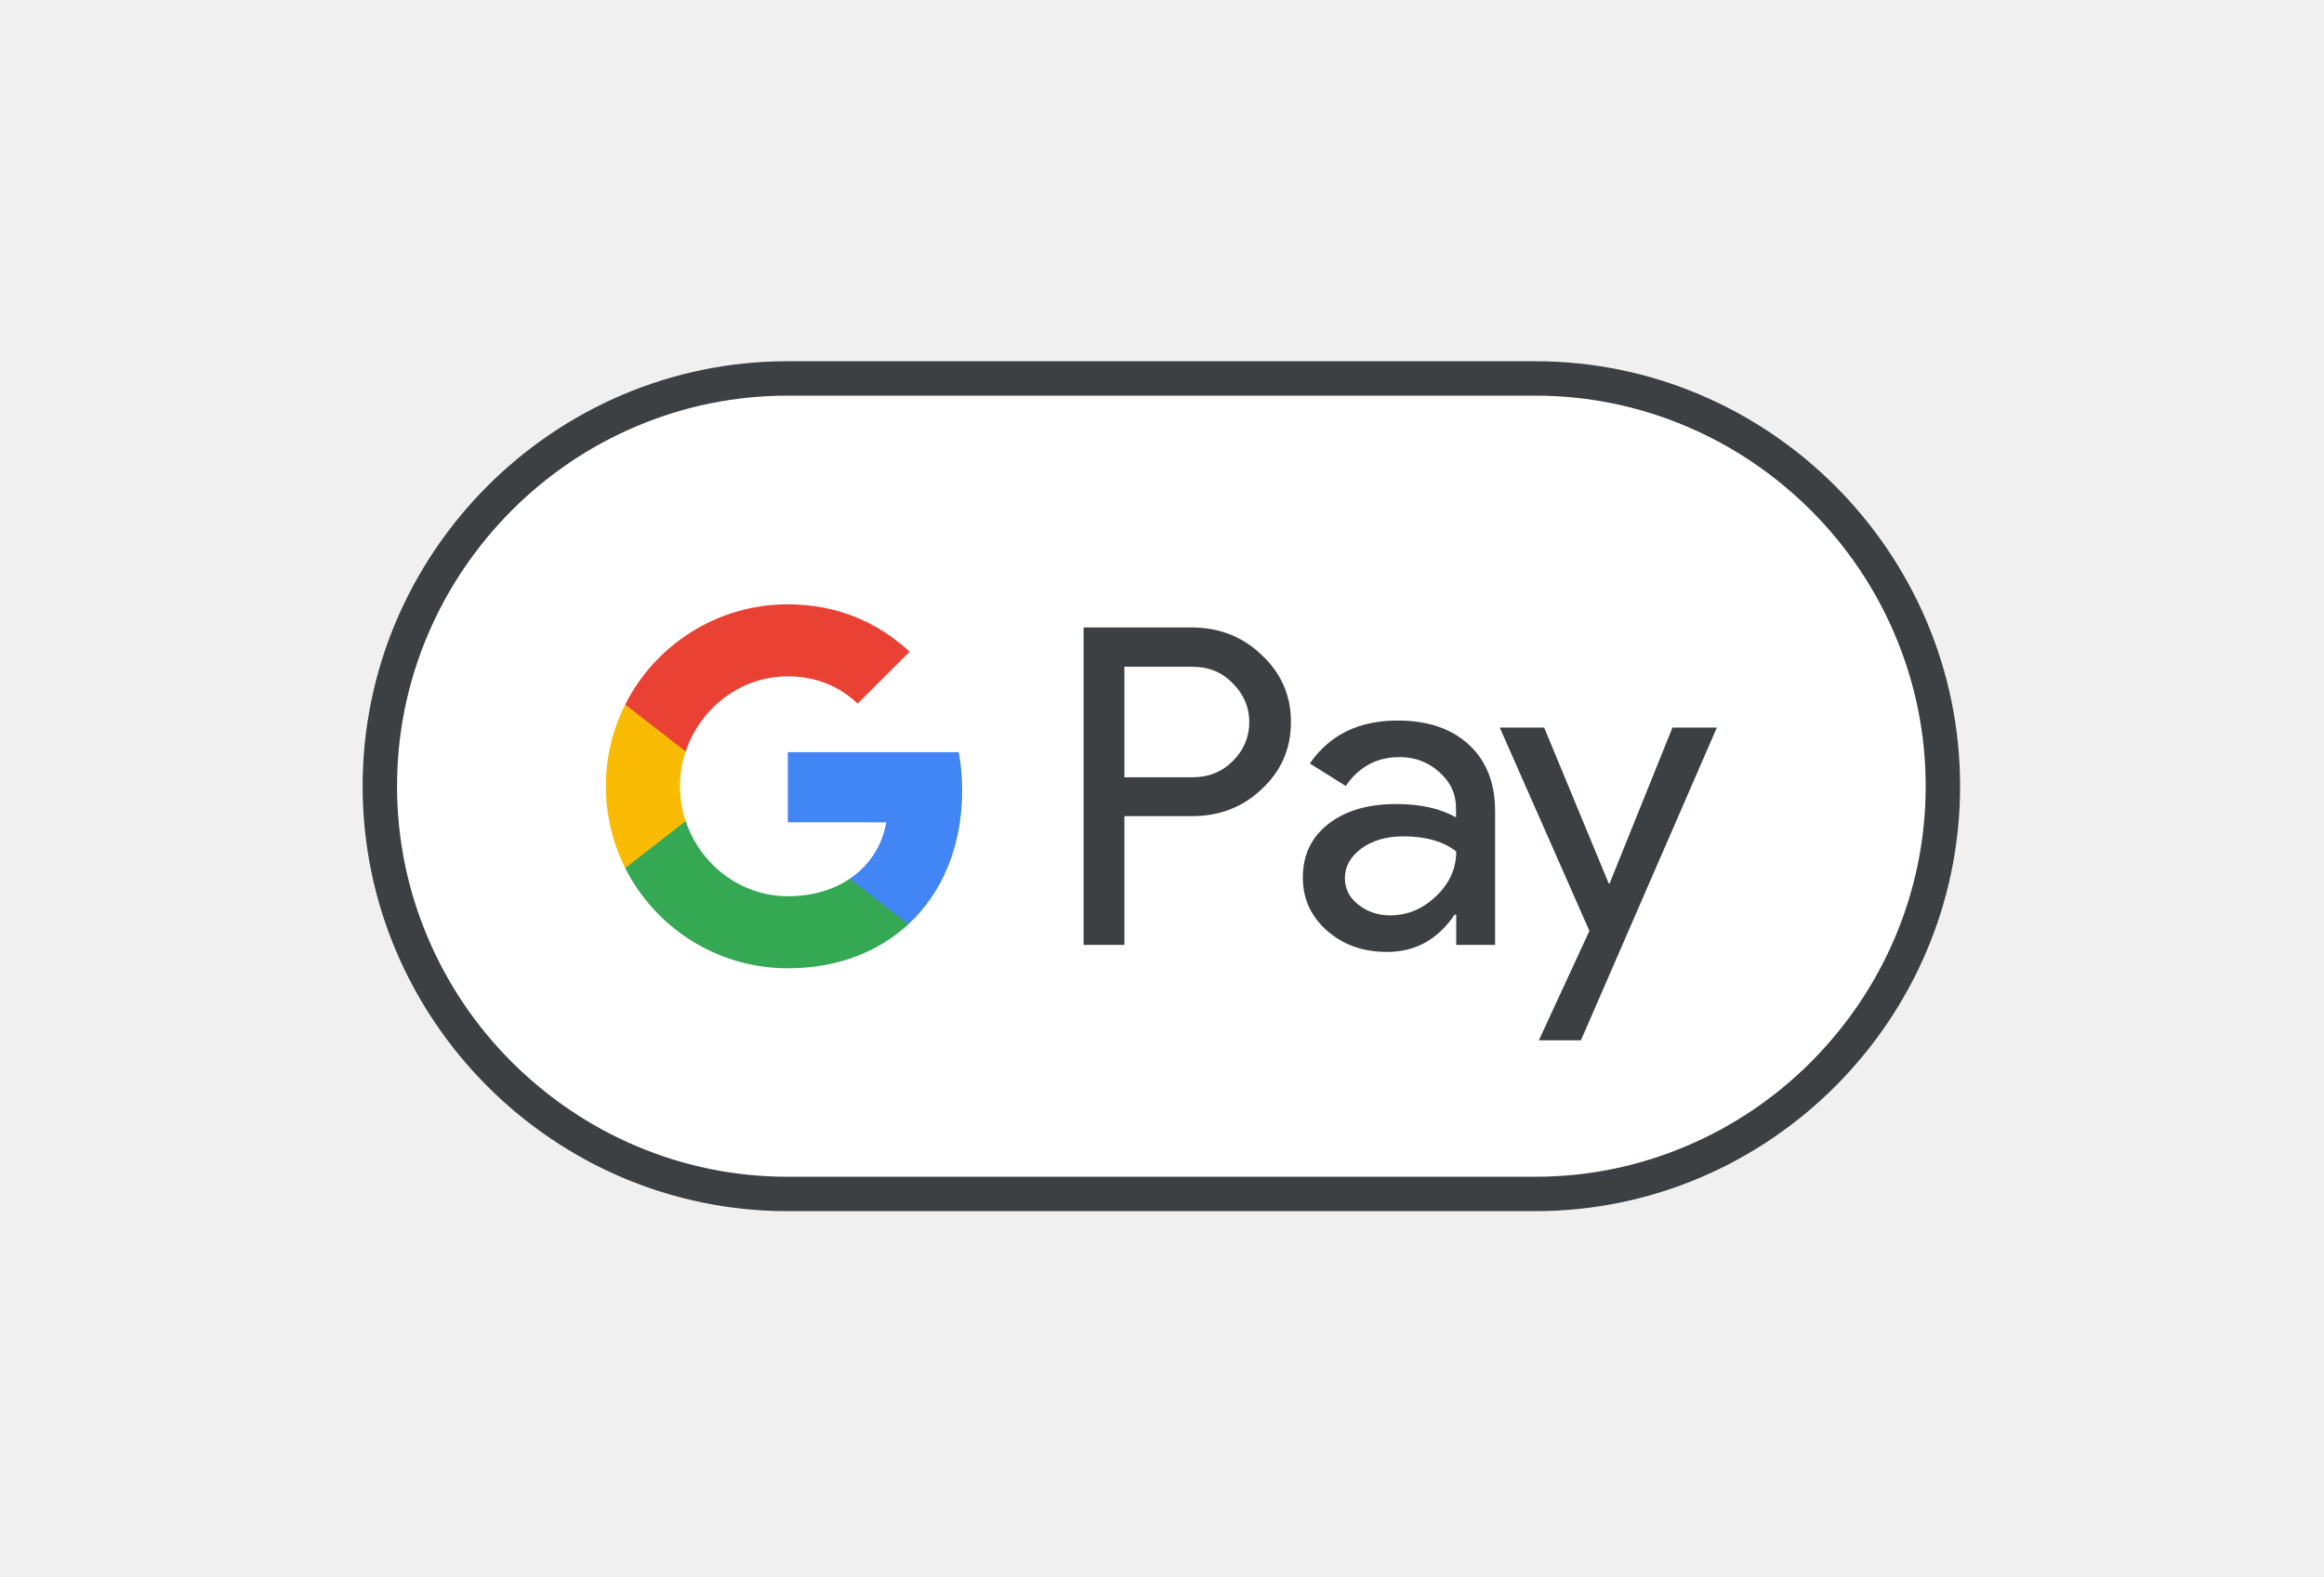
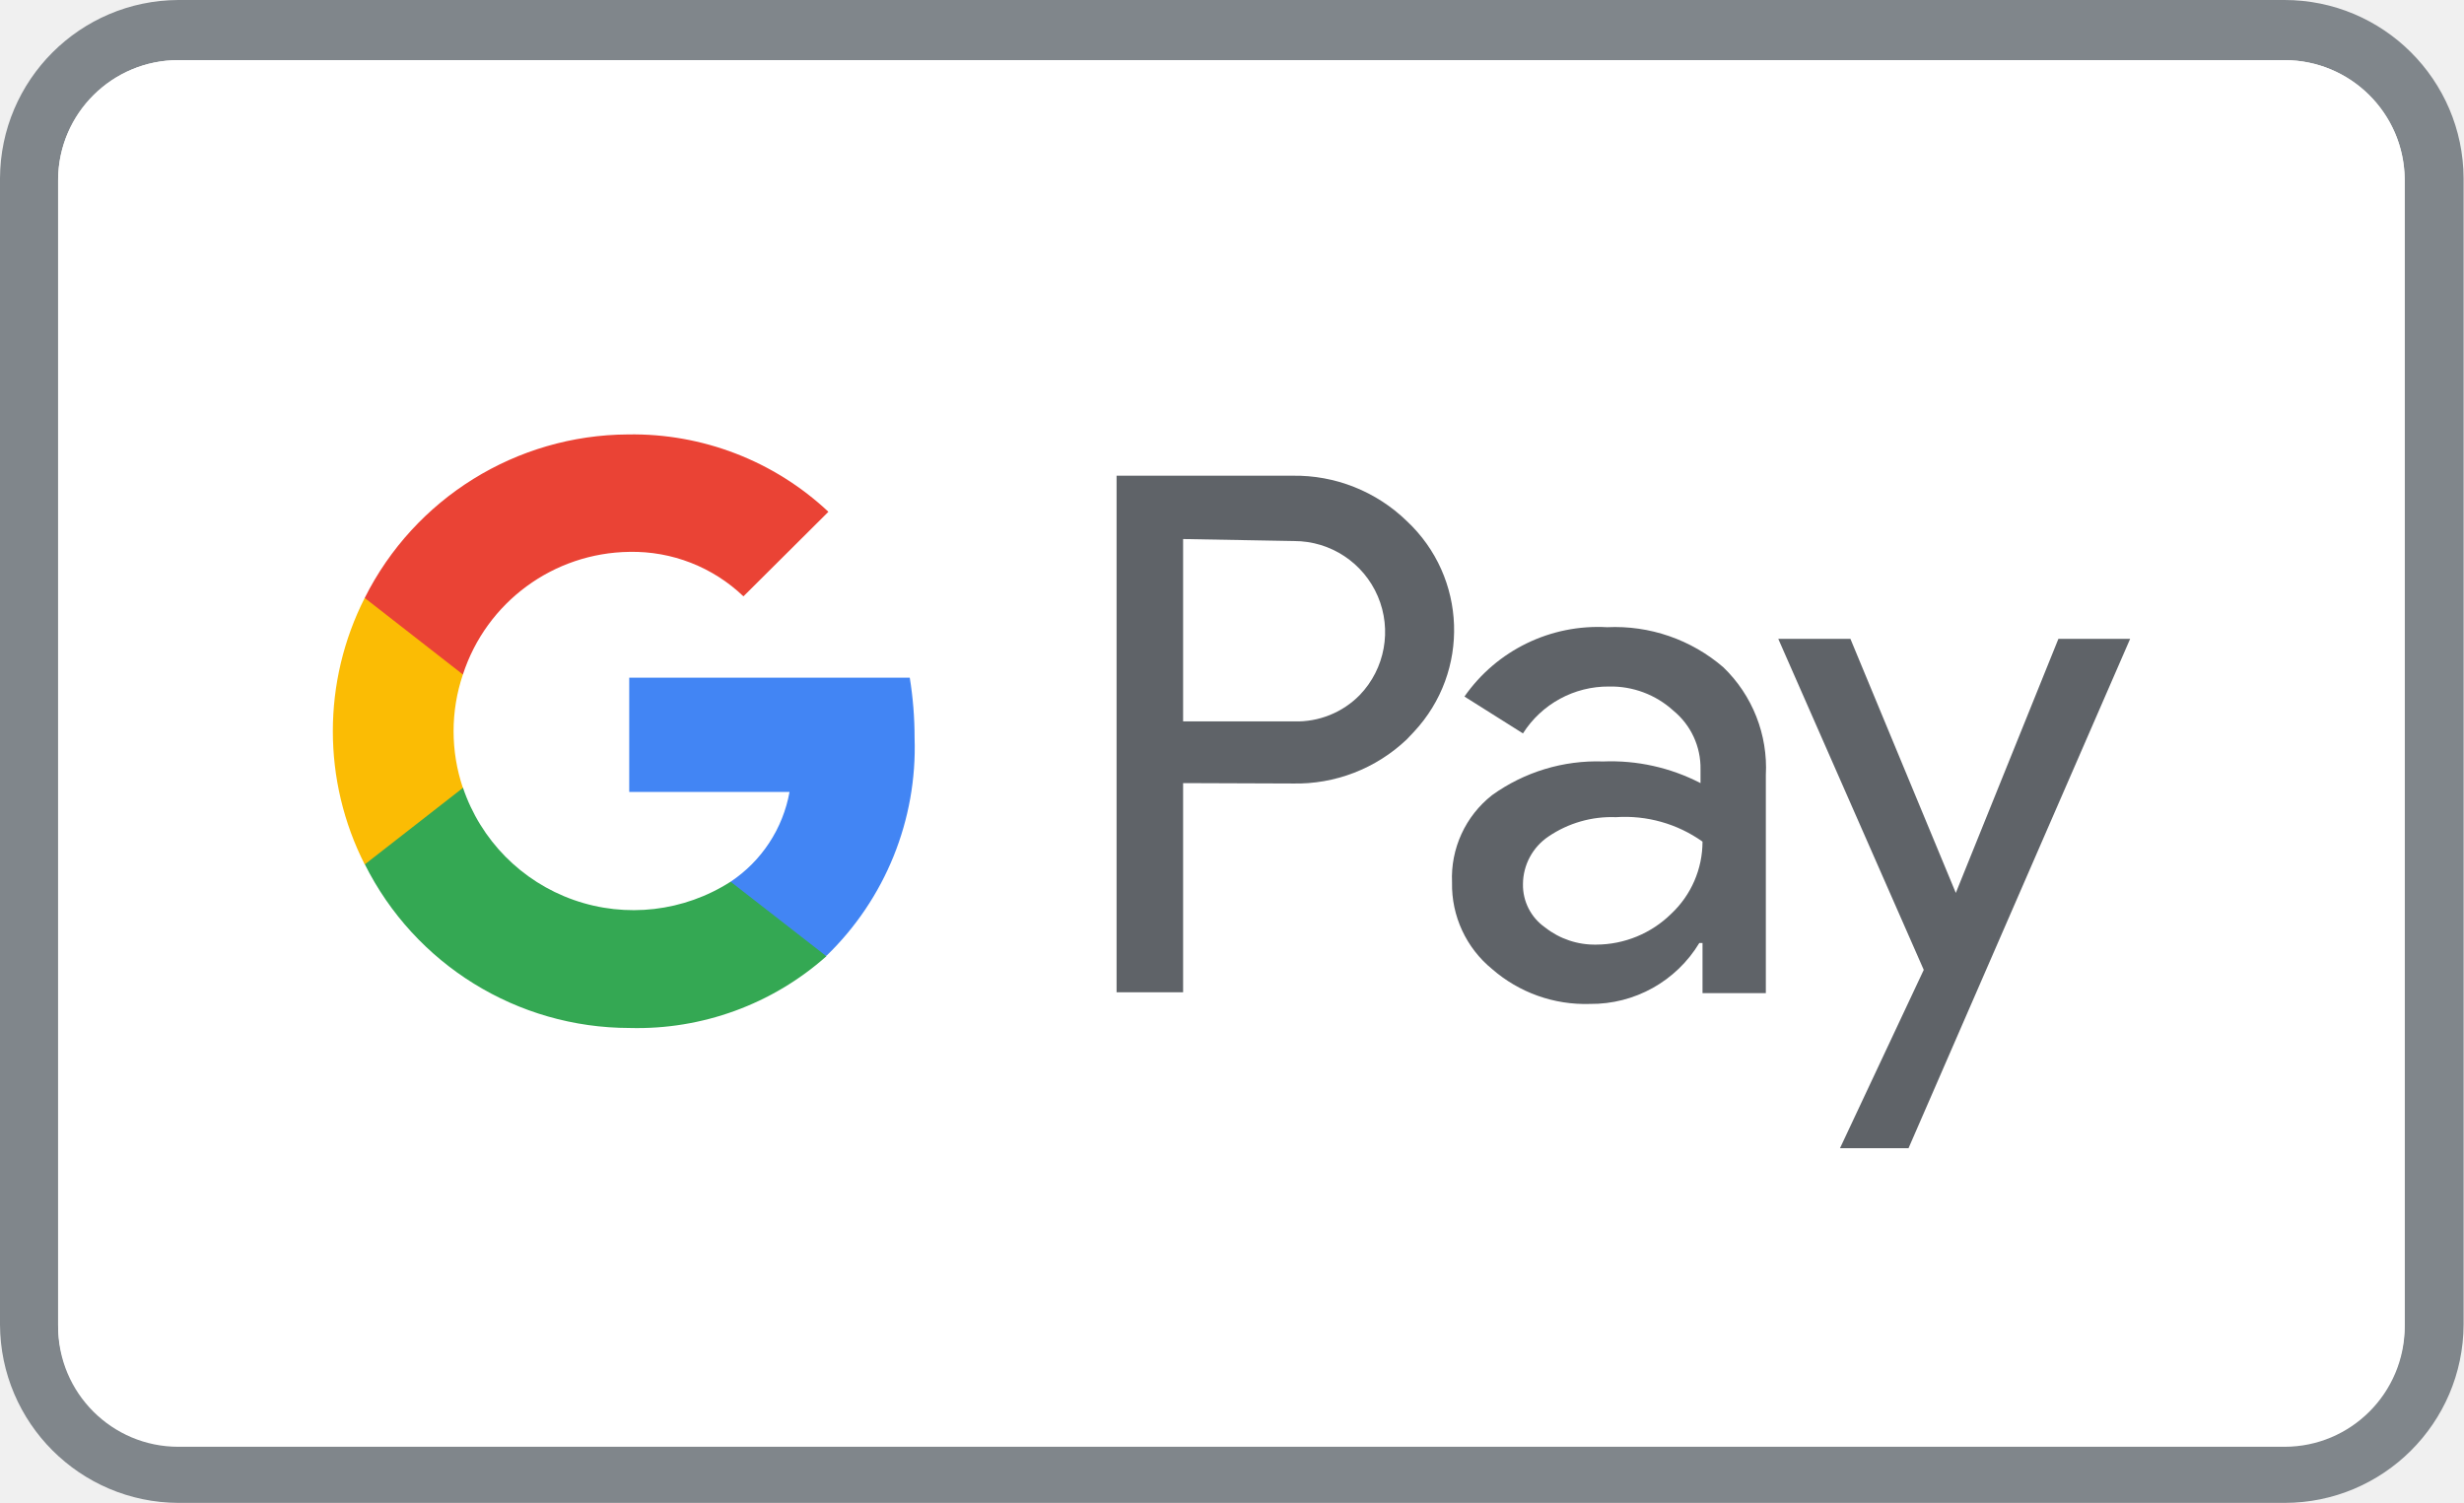
- <svg xmlns="http://www.w3.org/2000/svg" version="1.1" id="G_Pay_Acceptance_Mark" x="0px" y="0px" viewBox="0 0 1094 742" enable-background="new 0 0 1094 742" xml:space="preserve">
-   <path id="Base_1_" fill="#FFFFFF" d="M722.7,170h-352c-110,0-200,90-200,200l0,0c0,110,90,200,200,200h352c110,0,200-90,200-200l0,0  C922.7,260,832.7,170,722.7,170z" />
-   <path id="Outline" fill="#3C4043" d="M722.7,186.2c24.7,0,48.7,4.9,71.3,14.5c21.9,9.3,41.5,22.6,58.5,39.5  c16.9,16.9,30.2,36.6,39.5,58.5c9.6,22.6,14.5,46.6,14.5,71.3s-4.9,48.7-14.5,71.3c-9.3,21.9-22.6,41.5-39.5,58.5  c-16.9,16.9-36.6,30.2-58.5,39.5c-22.6,9.6-46.6,14.5-71.3,14.5h-352c-24.7,0-48.7-4.9-71.3-14.5c-21.9-9.3-41.5-22.6-58.5-39.5  c-16.9-16.9-30.2-36.6-39.5-58.5c-9.6-22.6-14.5-46.6-14.5-71.3s4.9-48.7,14.5-71.3c9.3-21.9,22.6-41.5,39.5-58.5  c16.9-16.9,36.6-30.2,58.5-39.5c22.6-9.6,46.6-14.5,71.3-14.5L722.7,186.2 M722.7,170h-352c-110,0-200,90-200,200l0,0  c0,110,90,200,200,200h352c110,0,200-90,200-200l0,0C922.7,260,832.7,170,722.7,170L722.7,170z" />
-   <g id="G_Pay_Lockup_1_">
-     <g id="Pay_Typeface_3_">
-       <path id="Letter_p_3_" fill="#3C4043" d="M529.3,384.2v60.5h-19.2V295.3H561c12.9,0,23.9,4.3,32.9,12.9    c9.2,8.6,13.8,19.1,13.8,31.5c0,12.7-4.6,23.2-13.8,31.7c-8.9,8.5-19.9,12.7-32.9,12.7h-31.7V384.2z M529.3,313.7v52.1h32.1    c7.6,0,14-2.6,19-7.7c5.1-5.1,7.7-11.3,7.7-18.3c0-6.9-2.6-13-7.7-18.1c-5-5.3-11.3-7.9-19-7.9h-32.1V313.7z" />
-       <path id="Letter_a_3_" fill="#3C4043" d="M657.9,339.1c14.2,0,25.4,3.8,33.6,11.4c8.2,7.6,12.3,18,12.3,31.2v63h-18.3v-14.2h-0.8    c-7.9,11.7-18.5,17.5-31.7,17.5c-11.3,0-20.7-3.3-28.3-10s-11.4-15-11.4-25c0-10.6,4-19,12-25.2c8-6.3,18.7-9.4,32-9.4    c11.4,0,20.8,2.1,28.1,6.3v-4.4c0-6.7-2.6-12.3-7.9-17c-5.3-4.7-11.5-7-18.6-7c-10.7,0-19.2,4.5-25.4,13.6l-16.9-10.6    C625.9,345.8,639.7,339.1,657.9,339.1z M633.1,413.3c0,5,2.1,9.2,6.4,12.5c4.2,3.3,9.2,5,14.9,5c8.1,0,15.3-3,21.6-9    s9.5-13,9.5-21.1c-6-4.7-14.3-7.1-25-7.1c-7.8,0-14.3,1.9-19.5,5.6C635.7,403.1,633.1,407.8,633.1,413.3z" />
-       <path id="Letter_y_3_" fill="#3C4043" d="M808.2,342.4l-64,147.2h-19.8l23.8-51.5L706,342.4h20.9l30.4,73.4h0.4l29.6-73.4H808.2z" />
-     </g>
-     <g id="G_Mark_1_">
-       <path id="Blue_500" fill="#4285F4" d="M452.93,372c0-6.26-0.56-12.25-1.6-18.01h-80.48v33L417.2,387    c-1.88,10.98-7.93,20.34-17.2,26.58v21.41h27.59C443.7,420.08,452.93,398.04,452.93,372z" />
-       <path id="Green_500_1_" fill="#34A853" d="M400.01,413.58c-7.68,5.18-17.57,8.21-29.14,8.21c-22.35,0-41.31-15.06-48.1-35.36    h-28.46v22.08c14.1,27.98,43.08,47.18,76.56,47.18c23.14,0,42.58-7.61,56.73-20.71L400.01,413.58z" />
-       <path id="Yellow_500_1_" fill="#FABB05" d="M320.09,370.05c0-5.7,0.95-11.21,2.68-16.39v-22.08h-28.46    c-5.83,11.57-9.11,24.63-9.11,38.47s3.29,26.9,9.11,38.47l28.46-22.08C321.04,381.26,320.09,375.75,320.09,370.05z" />
-       <path id="Red_500" fill="#E94235" d="M370.87,318.3c12.63,0,23.94,4.35,32.87,12.85l24.45-24.43    c-14.85-13.83-34.21-22.32-57.32-22.32c-33.47,0-62.46,19.2-76.56,47.18l28.46,22.08C329.56,333.36,348.52,318.3,370.87,318.3z" />
-     </g>
-   </g>
+ <svg xmlns="http://www.w3.org/2000/svg" id="GooglePay_AcceptanceMarkWithStroke_RGB_62x38pt" viewBox="0 0 61.48 37.5">
+   <path d="M57,0H4.45A4.47,4.47,0,0,0,0,4.45v28.6A4.47,4.47,0,0,0,4.45,37.5H57a4.47,4.47,0,0,0,4.47-4.45V4.45A4.47,4.47,0,0,0,57,0Zm3,33.05a3,3,0,0,1-3,3H4.45a3,3,0,0,1-3-3V4.45a3,3,0,0,1,3-2.95H57a3,3,0,0,1,3,3Z" fill="#80868b" />
+   <path d="M57,1.5H4.45a3,3,0,0,0-3,3v28.6a3,3,0,0,0,3,3H57a3,3,0,0,0,3-3V4.45A3,3,0,0,0,57,1.5Z" fill="#fff" />
+   <path d="M29.52,19.54v5.22H27.86V11.87h4.39A4,4,0,0,1,35.1,13a3.72,3.72,0,0,1,.18,5.26l-.18.19a4,4,0,0,1-2.85,1.1Zm0-6.09V18h2.77a2.2,2.2,0,0,0,1.64-.66,2.27,2.27,0,0,0-1.64-3.84Z" fill="#5f6368" />
+   <path d="M40.1,15.65a4.14,4.14,0,0,1,2.9,1,3.48,3.48,0,0,1,1.06,2.69v5.44H42.48V23.53H42.4a3.15,3.15,0,0,1-2.73,1.52,3.54,3.54,0,0,1-2.44-.87,2.72,2.72,0,0,1-1-2.16,2.62,2.62,0,0,1,1-2.18A4.48,4.48,0,0,1,40,19a4.86,4.86,0,0,1,2.43.54V19.2a1.85,1.85,0,0,0-.68-1.47,2.31,2.31,0,0,0-1.6-.6A2.52,2.52,0,0,0,38,18.3l-1.46-.92A4.06,4.06,0,0,1,40.1,15.65ZM38,22.06a1.29,1.29,0,0,0,.55,1.08,2,2,0,0,0,1.28.43,2.68,2.68,0,0,0,1.87-.77A2.47,2.47,0,0,0,42.48,21a3.34,3.34,0,0,0-2.16-.61,2.8,2.8,0,0,0-1.68.48A1.44,1.44,0,0,0,38,22.06Z" fill="#5f6368" />
+   <path d="M53.15,15.94,47.62,28.65H45.91L48,24.2l-3.63-8.26h1.8l2.63,6.34h0l2.56-6.34Z" fill="#5f6368" />
+   <path d="M22.82,18.41a9.39,9.39,0,0,0-.12-1.5h-7v2.85h4A3.42,3.42,0,0,1,18.23,22v1.85h2.39A7.23,7.23,0,0,0,22.82,18.41Z" fill="#4285f4" />
+   <path d="M15.71,25.65a7.1,7.1,0,0,0,4.91-1.79L18.23,22a4.49,4.49,0,0,1-6.68-2.35H9.1v1.91A7.39,7.39,0,0,0,15.71,25.65Z" fill="#34a853" />
+   <path d="M11.55,19.66a4.42,4.42,0,0,1,0-2.83V14.92H9.1a7.35,7.35,0,0,0,0,6.65Z" fill="#fbbc04" />
+   <path d="M15.71,13.77a4,4,0,0,1,2.84,1.11h0l2.12-2.11a7.13,7.13,0,0,0-5-1.93A7.39,7.39,0,0,0,9.1,14.92l2.45,1.91A4.43,4.43,0,0,1,15.71,13.77Z" fill="#ea4335" />
</svg>
